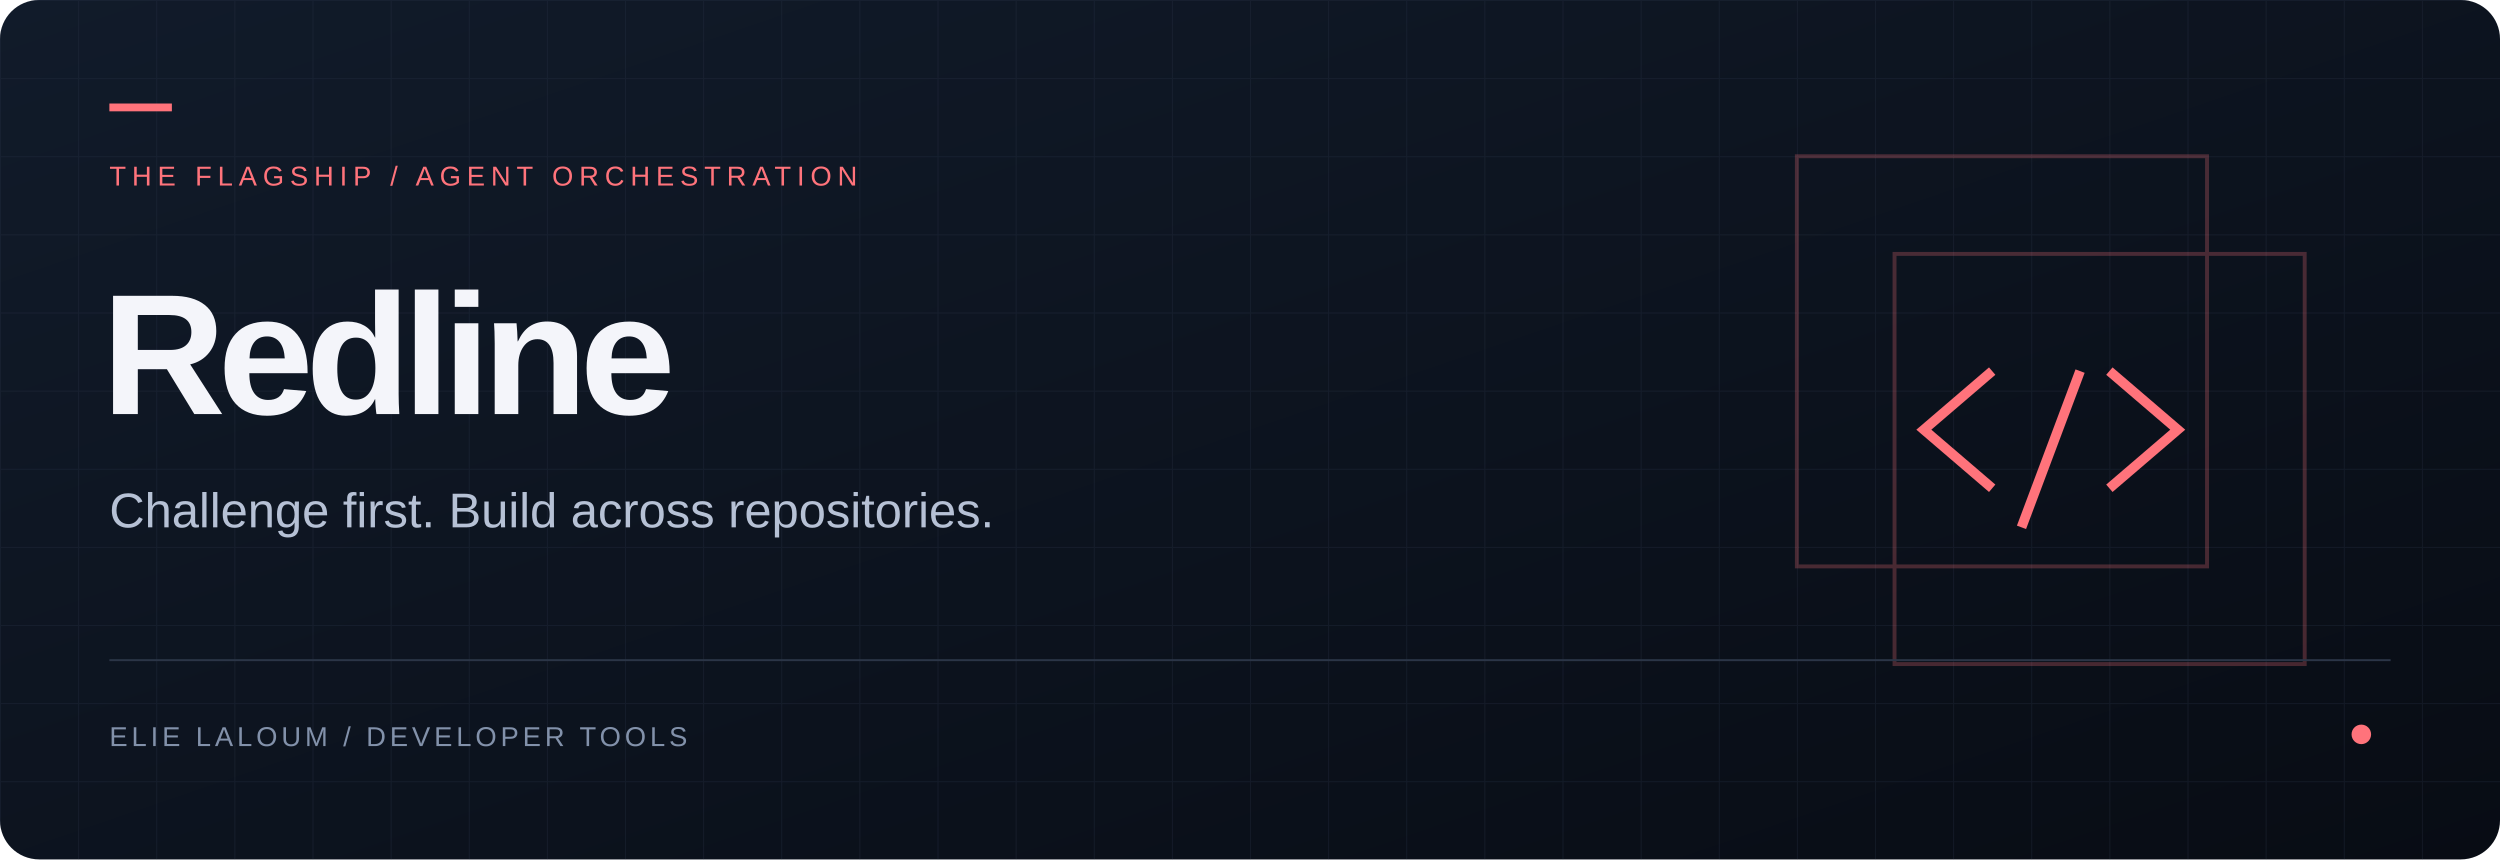
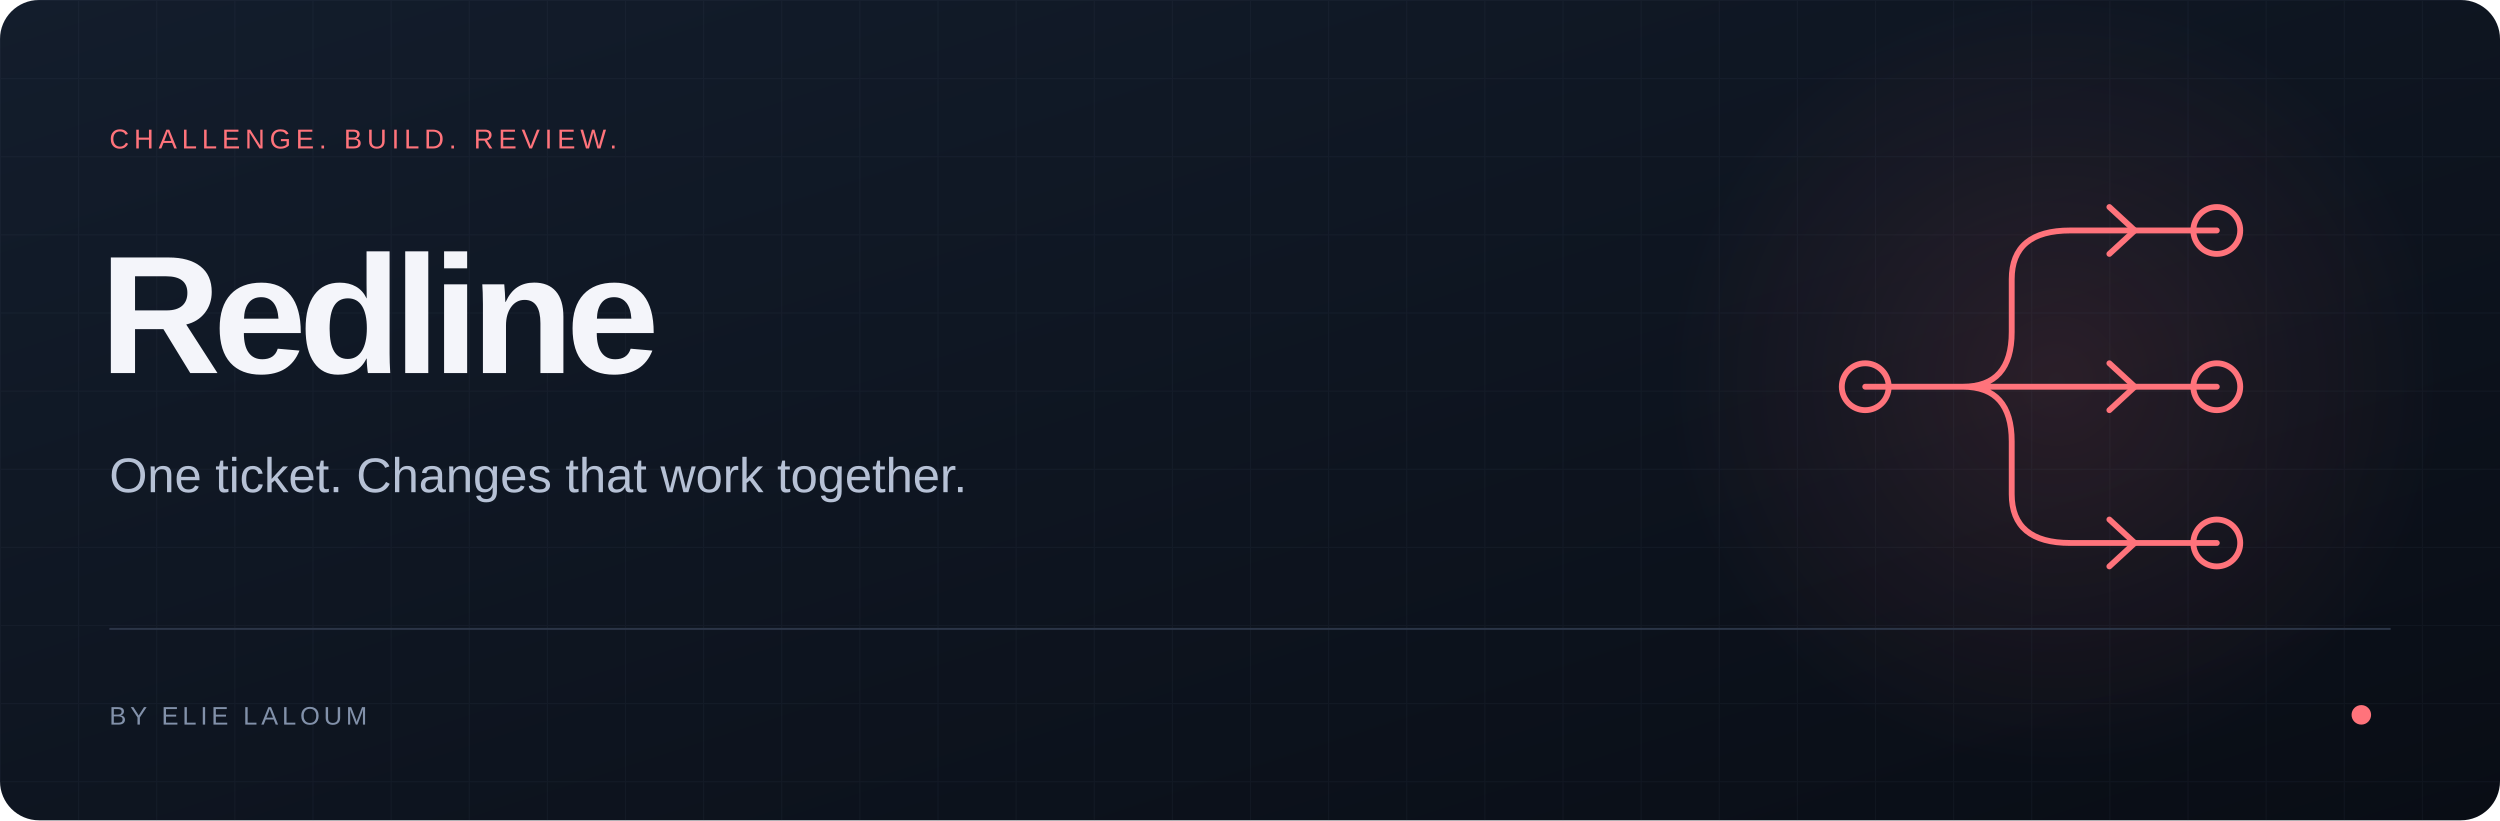
- <svg xmlns="http://www.w3.org/2000/svg" width="1280" height="440" viewBox="0 0 1280 440">
+ <svg xmlns="http://www.w3.org/2000/svg" width="1280" height="420" viewBox="0 0 1280 420">
  <defs>
    <linearGradient id="bg" x2="1" y2="1">
-       <stop stop-color="#111b2a" />
-       <stop offset="1" stop-color="#080c14" />
+       <stop stop-color="#131d2c" />
+       <stop offset="1" stop-color="#090d15" />
    </linearGradient>
+     <radialGradient id="glow">
+       <stop stop-color="#ff737b" stop-opacity=".12" />
+       <stop offset="1" stop-color="#ff737b" stop-opacity="0" />
+     </radialGradient>
    <pattern id="grid" width="40" height="40" patternUnits="userSpaceOnUse">
-       <path d="M 40 0 L 0 0 0 40" fill="none" stroke="#293247" stroke-opacity=".3" />
+       <path d="M40 0H0V40" fill="none" stroke="#637591" stroke-opacity=".075" />
    </pattern>
  </defs>
-   <rect width="1280" height="440" rx="20" fill="url(#bg)" />
-   <rect width="1280" height="440" rx="20" fill="url(#grid)" />
-   <path d="M920 80h210v210H920z M970 130h210v210H970z" fill="none" stroke="#ff737b" stroke-width="2" opacity=".25" />
-   <path d="M1020 190l-35 30 35 30m60-60 35 30-35 30m-45 20 30-80" fill="none" stroke="#ff737b" stroke-width="5" />
-   <rect x="56" y="53" width="32" height="4" fill="#ff737b" />
-   <text x="56" y="95" fill="#ff737b" font-family="Arial,sans-serif" font-size="14" letter-spacing="3">THE FLAGSHIP / AGENT ORCHESTRATION</text>
-   <text x="52" y="212" fill="#f4f5fa" font-family="Arial,sans-serif" font-size="88" font-weight="700" letter-spacing="-4">Redline</text>
-   <text x="56" y="270" fill="#b6c1d5" font-family="Arial,sans-serif" font-size="25">Challenge first. Build across repositories.</text>
-   <path d="M56 338H1224" stroke="#2b3547" />
-   <text x="56" y="382" fill="#8291aa" font-family="Arial,sans-serif" font-size="14" letter-spacing="2">ELIE LALOUM / DEVELOPER TOOLS</text>
-   <circle cx="1209" cy="376" r="5" fill="#ff737b" />
+   <rect width="1280" height="420" rx="20" fill="url(#bg)" />
+   <rect width="1280" height="420" rx="20" fill="url(#grid)" />
+   <circle cx="1053" cy="195" r="200" fill="url(#glow)" />
+   <text x="56" y="76" fill="#ff737b" font-family="Arial,sans-serif" font-size="14" letter-spacing="2.5">CHALLENGE. BUILD. REVIEW.</text>
+   <text x="51" y="191" fill="#f4f5fa" font-family="Arial,sans-serif" font-size="86" font-weight="700" letter-spacing="-4">Redline</text>
+   <text x="56" y="252" fill="#b6c1d5" font-family="Arial,sans-serif" font-size="25">One ticket. Changes that work together.</text>
+   <g transform="translate(1050 198)" color="#ff737b" stroke="#ff737b" stroke-width="3" stroke-linecap="round" stroke-linejoin="round" fill="none">
+     <path d="M-95 0H-45Q-20 0-20-28V-55Q-20-80 10-80H85M-95 0H85M-95 0H-45Q-20 0-20 28V55Q-20 80 10 80H85" />
+     <circle cx="-95" cy="0" r="12" />
+     <circle cx="85" cy="-80" r="12" />
+     <circle cx="85" cy="0" r="12" />
+     <circle cx="85" cy="80" r="12" />
+     <path d="m30-92 13 12-13 12m0 56 13 12-13 12m0 56 13 12-13 12" />
+   </g>
+   <path d="M56 322H1224" stroke="#2b3547" />
+   <text x="56" y="371" fill="#8291aa" font-family="Arial,sans-serif" font-size="13" letter-spacing="2">BY ELIE LALOUM</text>
+   <circle cx="1209" cy="366" r="5" fill="#ff737b" />
</svg>
